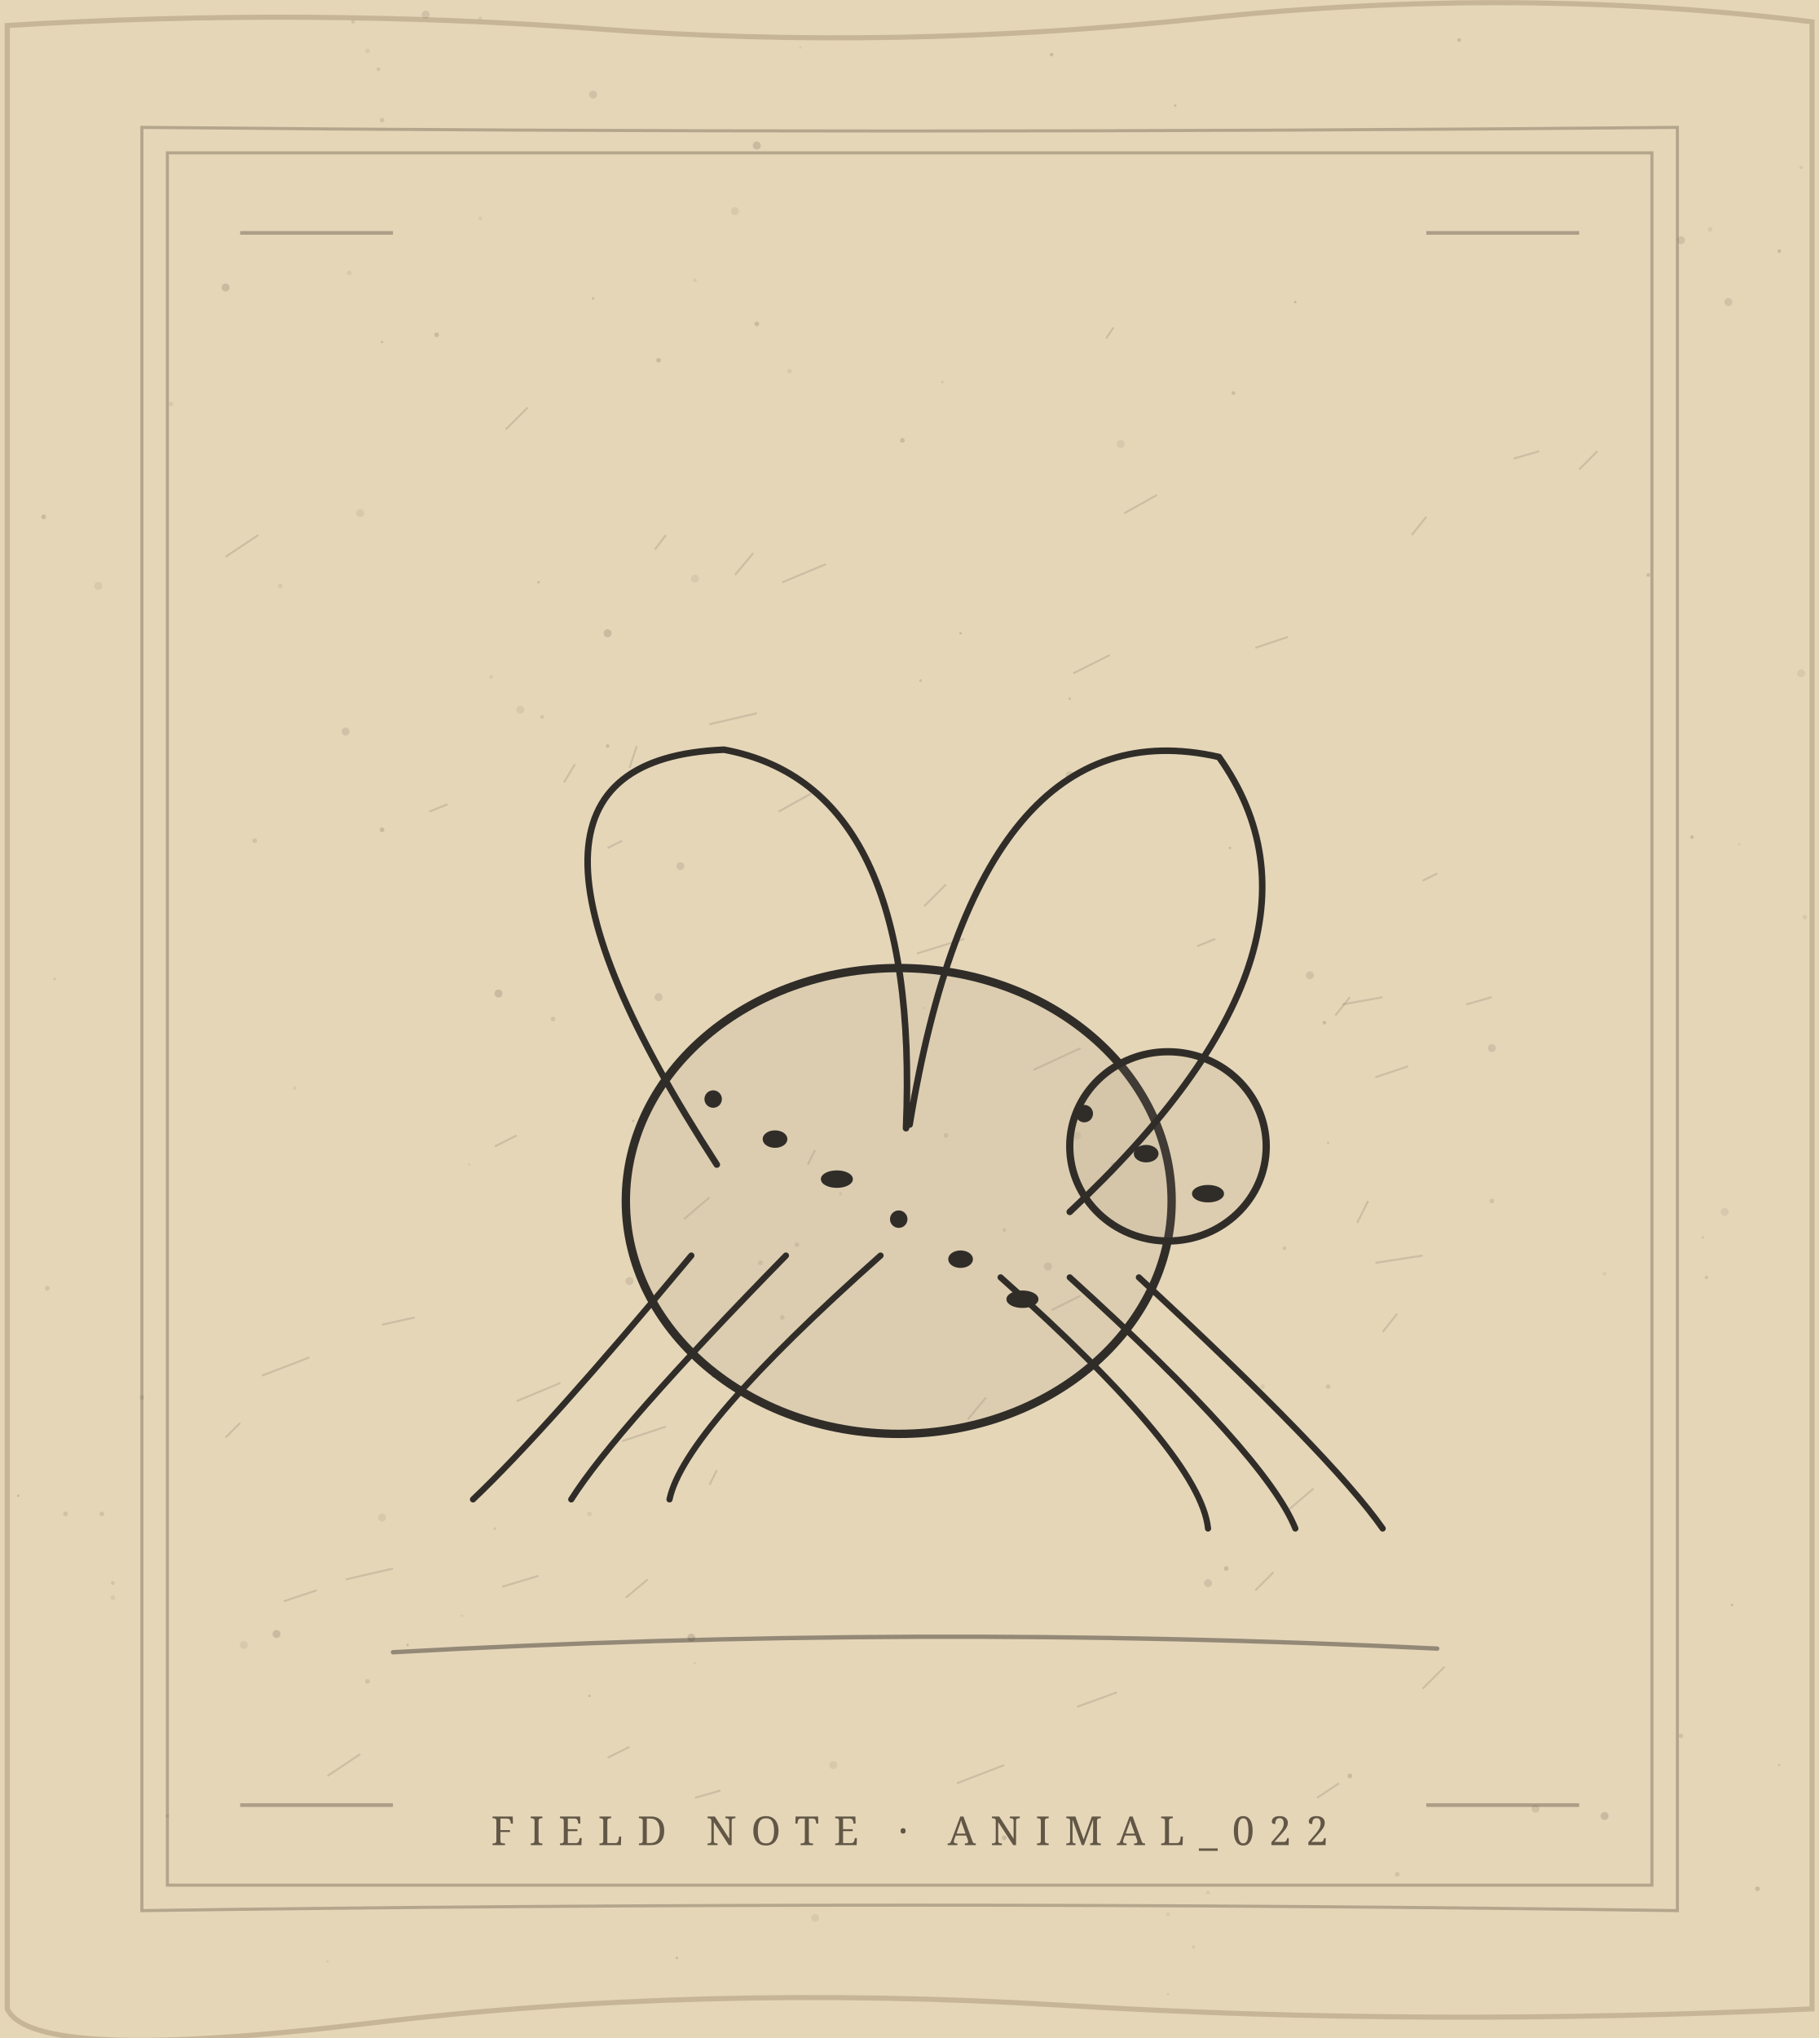
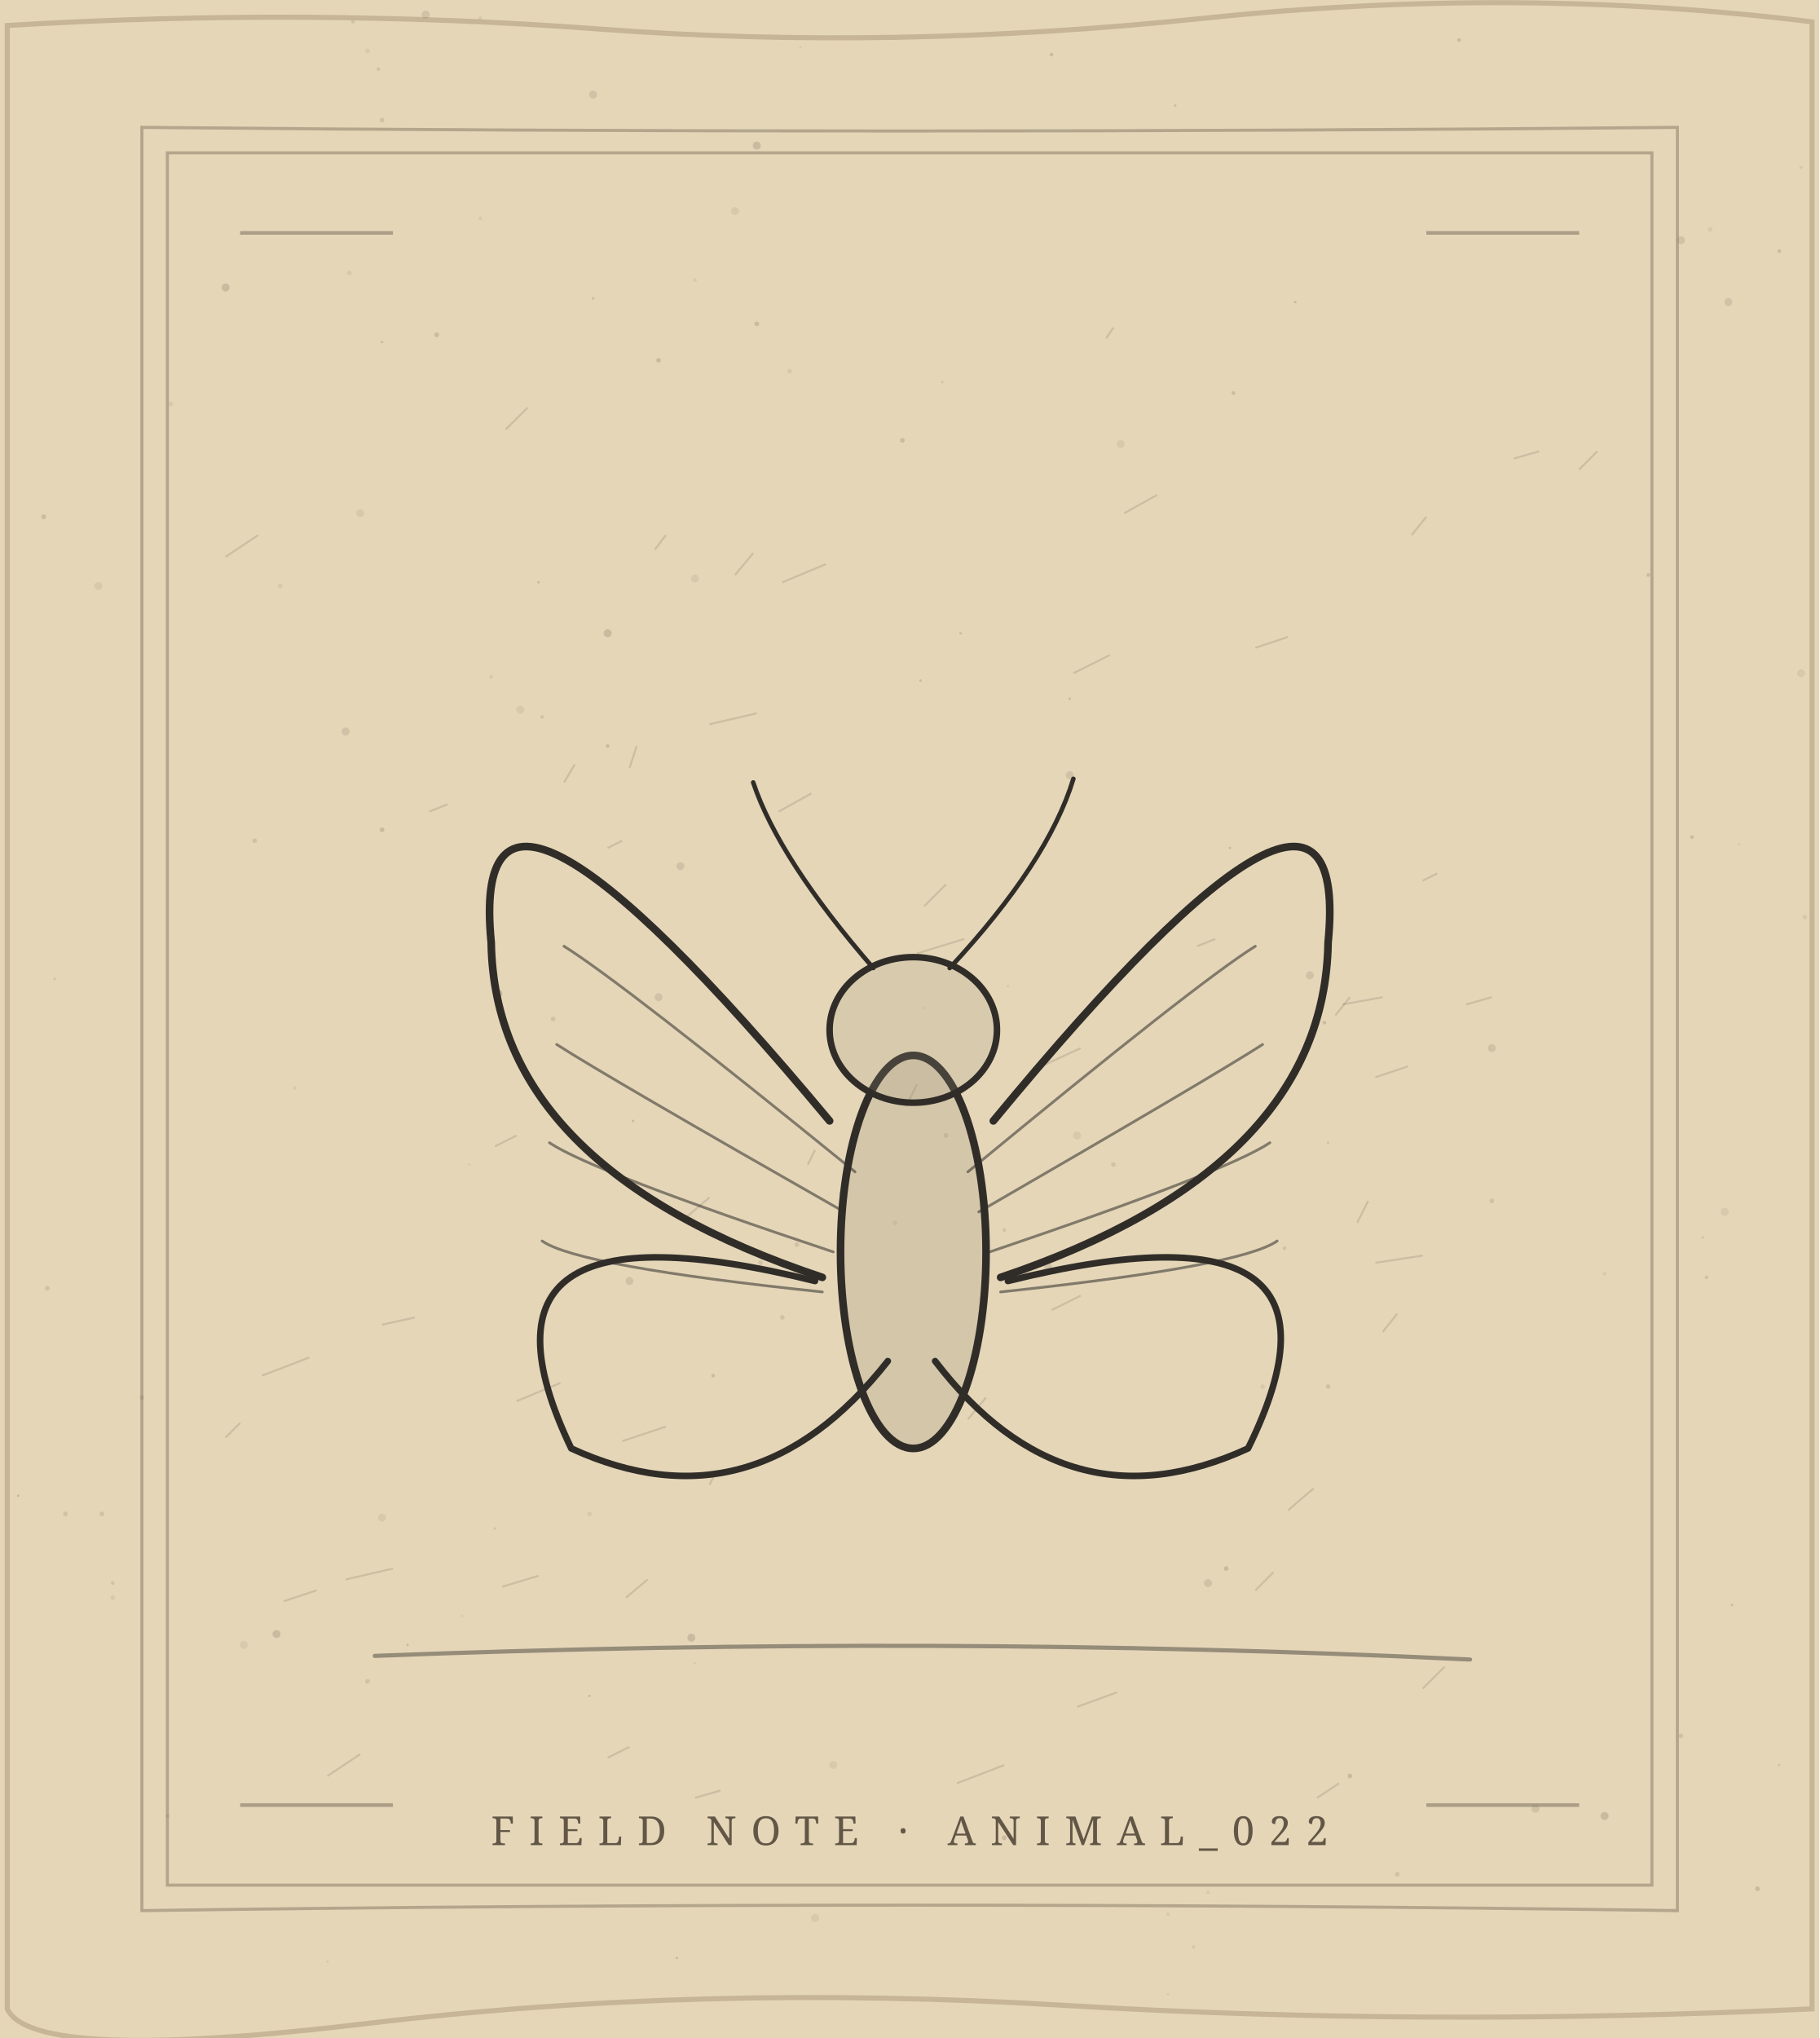
<svg xmlns="http://www.w3.org/2000/svg" viewBox="0 0 500 560" role="img" aria-label="Doğa defterinde kara kalem tür çizimi">
  <rect width="500" height="560" fill="#e5d6b8" />
  <path d="M2 7 Q85 2 165 8 T331 5 T498 6 V552 Q391 557 292 551 T101 556 T2 552 Z" fill="none" stroke="#9c8967" stroke-width="1.4" opacity=".42" />
  <path d="M39 35 Q246 37 461 35 V525 Q251 522 39 525 Z M46 42 H454 V518 H46 Z" fill="none" stroke="#776c57" stroke-width=".85" opacity=".46" />
  <path d="M66 64 h42 M392 64 h42 M66 496 h42 M392 496 h42" stroke="#655b4b" opacity=".45" />
  <circle cx="231" cy="328" r="0.5" fill="#736958" opacity="0.12" />
  <circle cx="339" cy="108" r="0.5" fill="#736958" opacity="0.25" />
  <circle cx="90" cy="539" r="0.35" fill="#736958" opacity="0.12" />
  <circle cx="112" cy="452" r="0.35" fill="#736958" opacity="0.25" />
  <circle cx="162" cy="466" r="0.35" fill="#736958" opacity="0.25" />
  <circle cx="356" cy="83" r="0.35" fill="#736958" opacity="0.25" />
  <circle cx="67" cy="452" r="1.1" fill="#736958" opacity="0.12" />
  <circle cx="224" cy="527" r="1.1" fill="#736958" opacity="0.12" />
  <circle cx="105" cy="228" r="0.65" fill="#736958" opacity="0.25" />
  <circle cx="167" cy="174" r="1.1" fill="#736958" opacity="0.25" />
  <circle cx="31" cy="435" r="0.5" fill="#736958" opacity="0.18" />
  <circle cx="129" cy="320" r="0.35" fill="#736958" opacity="0.12" />
  <circle cx="410" cy="330" r="0.65" fill="#736958" opacity="0.18" />
  <circle cx="27" cy="161" r="1.1" fill="#736958" opacity="0.12" />
  <circle cx="208" cy="40" r="1.1" fill="#736958" opacity="0.25" />
  <circle cx="353" cy="343" r="0.5" fill="#736958" opacity="0.18" />
  <circle cx="167" cy="205" r="0.5" fill="#736958" opacity="0.25" />
  <circle cx="441" cy="499" r="1.1" fill="#736958" opacity="0.25" />
  <circle cx="191" cy="77" r="0.5" fill="#736958" opacity="0.12" />
  <circle cx="137" cy="273" r="1.1" fill="#736958" opacity="0.25" />
  <circle cx="462" cy="66" r="1.1" fill="#736958" opacity="0.18" />
  <circle cx="39" cy="384" r="0.65" fill="#736958" opacity="0.18" />
  <circle cx="253" cy="187" r="0.35" fill="#736958" opacity="0.25" />
  <circle cx="70" cy="231" r="0.65" fill="#736958" opacity="0.18" />
  <circle cx="483" cy="519" r="0.65" fill="#736958" opacity="0.25" />
  <circle cx="474" cy="333" r="1.1" fill="#736958" opacity="0.12" />
  <circle cx="371" cy="488" r="0.65" fill="#736958" opacity="0.25" />
  <circle cx="173" cy="352" r="1.1" fill="#736958" opacity="0.18" />
  <circle cx="489" cy="69" r="0.5" fill="#736958" opacity="0.25" />
  <circle cx="246" cy="336" r="0.65" fill="#736958" opacity="0.12" />
  <circle cx="288" cy="348" r="1.1" fill="#736958" opacity="0.18" />
  <circle cx="132" cy="5" r="0.5" fill="#736958" opacity="0.12" />
  <circle cx="475" cy="83" r="1.1" fill="#736958" opacity="0.18" />
  <circle cx="469" cy="351" r="0.5" fill="#736958" opacity="0.18" />
  <circle cx="276" cy="505" r="0.65" fill="#736958" opacity="0.25" />
  <circle cx="15" cy="269" r="0.35" fill="#736958" opacity="0.18" />
  <circle cx="135" cy="186" r="0.5" fill="#736958" opacity="0.12" />
  <circle cx="219" cy="342" r="0.65" fill="#736958" opacity="0.18" />
  <circle cx="347" cy="381" r="0.65" fill="#736958" opacity="0.12" />
  <circle cx="18" cy="416" r="0.65" fill="#736958" opacity="0.18" />
  <circle cx="143" cy="195" r="1.1" fill="#736958" opacity="0.12" />
  <circle cx="186" cy="538" r="0.35" fill="#736958" opacity="0.25" />
  <circle cx="62" cy="79" r="1.1" fill="#736958" opacity="0.25" />
  <circle cx="364" cy="281" r="0.5" fill="#736958" opacity="0.25" />
  <circle cx="47" cy="111" r="0.65" fill="#736958" opacity="0.12" />
  <circle cx="470" cy="63" r="0.65" fill="#736958" opacity="0.12" />
  <circle cx="12" cy="142" r="0.65" fill="#736958" opacity="0.25" />
  <circle cx="321" cy="548" r="0.35" fill="#736958" opacity="0.12" />
  <circle cx="187" cy="238" r="1.1" fill="#736958" opacity="0.18" />
  <circle cx="338" cy="233" r="0.35" fill="#736958" opacity="0.25" />
  <circle cx="296" cy="312" r="1.1" fill="#736958" opacity="0.12" />
  <circle cx="105" cy="94" r="0.35" fill="#736958" opacity="0.25" />
  <circle cx="462" cy="477" r="0.65" fill="#736958" opacity="0.18" />
  <circle cx="401" cy="11" r="0.5" fill="#736958" opacity="0.25" />
  <circle cx="495" cy="185" r="1.1" fill="#736958" opacity="0.12" />
  <circle cx="468" cy="340" r="0.35" fill="#736958" opacity="0.18" />
  <circle cx="46" cy="499" r="0.5" fill="#736958" opacity="0.18" />
  <circle cx="323" cy="29" r="0.35" fill="#736958" opacity="0.25" />
  <circle cx="328" cy="535" r="0.5" fill="#736958" opacity="0.12" />
  <circle cx="202" cy="58" r="1.1" fill="#736958" opacity="0.12" />
  <circle cx="163" cy="82" r="0.35" fill="#736958" opacity="0.25" />
  <circle cx="152" cy="280" r="0.65" fill="#736958" opacity="0.18" />
  <circle cx="104" cy="19" r="0.5" fill="#736958" opacity="0.18" />
  <circle cx="163" cy="26" r="1.1" fill="#736958" opacity="0.18" />
  <circle cx="105" cy="417" r="1.1" fill="#736958" opacity="0.12" />
  <circle cx="337" cy="431" r="0.65" fill="#736958" opacity="0.25" />
  <circle cx="264" cy="174" r="0.35" fill="#736958" opacity="0.25" />
  <circle cx="209" cy="347" r="0.65" fill="#736958" opacity="0.18" />
  <circle cx="215" cy="362" r="0.65" fill="#736958" opacity="0.18" />
  <circle cx="422" cy="497" r="1.1" fill="#736958" opacity="0.18" />
  <circle cx="410" cy="288" r="1.1" fill="#736958" opacity="0.18" />
  <circle cx="162" cy="416" r="0.65" fill="#736958" opacity="0.12" />
  <circle cx="476" cy="441" r="0.35" fill="#736958" opacity="0.25" />
  <circle cx="289" cy="15" r="0.5" fill="#736958" opacity="0.25" />
  <circle cx="181" cy="274" r="1.1" fill="#736958" opacity="0.18" />
  <circle cx="441" cy="350" r="0.5" fill="#736958" opacity="0.12" />
  <circle cx="384" cy="515" r="0.65" fill="#736958" opacity="0.18" />
  <circle cx="332" cy="435" r="1.1" fill="#736958" opacity="0.18" />
  <circle cx="259" cy="105" r="0.35" fill="#736958" opacity="0.18" />
  <circle cx="81" cy="299" r="0.5" fill="#736958" opacity="0.12" />
  <circle cx="127" cy="444" r="0.35" fill="#736958" opacity="0.12" />
  <circle cx="276" cy="338" r="0.5" fill="#736958" opacity="0.18" />
  <circle cx="97" cy="6" r="0.5" fill="#736958" opacity="0.18" />
  <circle cx="136" cy="420" r="0.35" fill="#736958" opacity="0.18" />
  <circle cx="277" cy="271" r="0.35" fill="#736958" opacity="0.12" />
  <circle cx="28" cy="416" r="0.65" fill="#736958" opacity="0.18" />
  <circle cx="496" cy="252" r="0.65" fill="#736958" opacity="0.12" />
  <circle cx="13" cy="354" r="0.65" fill="#736958" opacity="0.18" />
  <circle cx="174" cy="308" r="0.35" fill="#736958" opacity="0.25" />
  <circle cx="96" cy="75" r="0.65" fill="#736958" opacity="0.12" />
  <circle cx="332" cy="520" r="0.5" fill="#736958" opacity="0.12" />
  <circle cx="365" cy="314" r="0.35" fill="#736958" opacity="0.18" />
  <circle cx="148" cy="160" r="0.35" fill="#736958" opacity="0.25" />
  <circle cx="132" cy="60" r="0.5" fill="#736958" opacity="0.12" />
  <circle cx="478" cy="232" r="0.35" fill="#736958" opacity="0.12" />
  <circle cx="294" cy="192" r="0.35" fill="#736958" opacity="0.25" />
  <circle cx="181" cy="99" r="0.65" fill="#736958" opacity="0.25" />
  <circle cx="260" cy="312" r="0.65" fill="#736958" opacity="0.18" />
  <circle cx="191" cy="457" r="0.35" fill="#736958" opacity="0.12" />
  <circle cx="220" cy="13" r="0.35" fill="#736958" opacity="0.12" />
  <circle cx="495" cy="46" r="0.5" fill="#736958" opacity="0.12" />
  <circle cx="306" cy="320" r="0.65" fill="#736958" opacity="0.18" />
  <circle cx="95" cy="201" r="1.1" fill="#736958" opacity="0.18" />
  <circle cx="365" cy="381" r="0.65" fill="#736958" opacity="0.18" />
  <circle cx="149" cy="197" r="0.5" fill="#736958" opacity="0.18" />
  <circle cx="229" cy="485" r="1.1" fill="#736958" opacity="0.12" />
  <circle cx="248" cy="121" r="0.65" fill="#736958" opacity="0.25" />
  <circle cx="190" cy="450" r="1.1" fill="#736958" opacity="0.25" />
  <circle cx="76" cy="449" r="1.1" fill="#736958" opacity="0.25" />
  <circle cx="101" cy="14" r="0.65" fill="#736958" opacity="0.12" />
  <circle cx="217" cy="102" r="0.65" fill="#736958" opacity="0.12" />
  <circle cx="308" cy="122" r="1.1" fill="#736958" opacity="0.12" />
  <circle cx="294" cy="213" r="1.1" fill="#736958" opacity="0.18" />
  <circle cx="196" cy="378" r="0.5" fill="#736958" opacity="0.25" />
  <circle cx="120" cy="92" r="0.65" fill="#736958" opacity="0.25" />
  <circle cx="31" cy="439" r="0.65" fill="#736958" opacity="0.12" />
  <circle cx="360" cy="268" r="1.1" fill="#736958" opacity="0.18" />
  <circle cx="101" cy="462" r="0.65" fill="#736958" opacity="0.18" />
  <circle cx="254" cy="277" r="0.35" fill="#736958" opacity="0.12" />
  <circle cx="191" cy="159" r="1.1" fill="#736958" opacity="0.12" />
  <circle cx="117" cy="4" r="1.1" fill="#736958" opacity="0.18" />
  <circle cx="99" cy="141" r="1.1" fill="#736958" opacity="0.12" />
  <circle cx="321" cy="526" r="0.5" fill="#736958" opacity="0.12" />
  <circle cx="5" cy="411" r="0.35" fill="#736958" opacity="0.25" />
  <circle cx="465" cy="230" r="0.5" fill="#736958" opacity="0.25" />
  <circle cx="105" cy="33" r="0.65" fill="#736958" opacity="0.18" />
  <circle cx="208" cy="89" r="0.65" fill="#736958" opacity="0.25" />
  <circle cx="453" cy="158" r="0.5" fill="#736958" opacity="0.25" />
  <circle cx="489" cy="485" r="0.35" fill="#736958" opacity="0.18" />
  <circle cx="77" cy="161" r="0.65" fill="#736958" opacity="0.12" />
  <path d="M138 436 l10 -3" stroke="#736958" stroke-width=".55" opacity=".22" />
  <path d="M362 494 l6 -4" stroke="#736958" stroke-width=".55" opacity=".22" />
  <path d="M136 315 l6 -3" stroke="#736958" stroke-width=".55" opacity=".22" />
  <path d="M345 178 l9 -3" stroke="#736958" stroke-width=".55" opacity=".22" />
  <path d="M391 464 l6 -6" stroke="#736958" stroke-width=".55" opacity=".22" />
  <path d="M180 151 l3 -4" stroke="#736958" stroke-width=".55" opacity=".22" />
  <path d="M345 437 l5 -5" stroke="#736958" stroke-width=".55" opacity=".22" />
  <path d="M167 483 l6 -3" stroke="#736958" stroke-width=".55" opacity=".22" />
  <path d="M434 129 l5 -5" stroke="#736958" stroke-width=".55" opacity=".22" />
  <path d="M72 378 l13 -5" stroke="#736958" stroke-width=".55" opacity=".22" />
  <path d="M222 320 l2 -4" stroke="#736958" stroke-width=".55" opacity=".22" />
  <path d="M142 385 l12 -5" stroke="#736958" stroke-width=".55" opacity=".22" />
  <path d="M369 276 l11 -2" stroke="#736958" stroke-width=".55" opacity=".22" />
  <path d="M172 439 l6 -5" stroke="#736958" stroke-width=".55" opacity=".22" />
  <path d="M191 494 l7 -2" stroke="#736958" stroke-width=".55" opacity=".22" />
  <path d="M289 360 l8 -4" stroke="#736958" stroke-width=".55" opacity=".22" />
  <path d="M167 233 l4 -2" stroke="#736958" stroke-width=".55" opacity=".22" />
  <path d="M173 211 l2 -6" stroke="#736958" stroke-width=".55" opacity=".22" />
  <path d="M105 364 l9 -2" stroke="#736958" stroke-width=".55" opacity=".22" />
  <path d="M215 160 l12 -5" stroke="#736958" stroke-width=".55" opacity=".22" />
  <path d="M378 296 l9 -3" stroke="#736958" stroke-width=".55" opacity=".22" />
  <path d="M195 199 l13 -3" stroke="#736958" stroke-width=".55" opacity=".22" />
  <path d="M378 347 l13 -2" stroke="#736958" stroke-width=".55" opacity=".22" />
  <path d="M155 215 l3 -5" stroke="#736958" stroke-width=".55" opacity=".22" />
  <path d="M254 249 l6 -6" stroke="#736958" stroke-width=".55" opacity=".22" />
  <path d="M62 153 l9 -6" stroke="#736958" stroke-width=".55" opacity=".22" />
  <path d="M202 158 l5 -6" stroke="#736958" stroke-width=".55" opacity=".22" />
  <path d="M304 93 l2 -3" stroke="#736958" stroke-width=".55" opacity=".22" />
  <path d="M391 242 l4 -2" stroke="#736958" stroke-width=".55" opacity=".22" />
  <path d="M416 126 l7 -2" stroke="#736958" stroke-width=".55" opacity=".22" />
  <path d="M139 118 l6 -6" stroke="#736958" stroke-width=".55" opacity=".22" />
  <path d="M195 408 l2 -4" stroke="#736958" stroke-width=".55" opacity=".22" />
  <path d="M388 147 l4 -5" stroke="#736958" stroke-width=".55" opacity=".22" />
  <path d="M295 185 l10 -5" stroke="#736958" stroke-width=".55" opacity=".22" />
  <path d="M329 260 l5 -2" stroke="#736958" stroke-width=".55" opacity=".22" />
  <path d="M367 279 l4 -5" stroke="#736958" stroke-width=".55" opacity=".22" />
  <path d="M266 390 l5 -6" stroke="#736958" stroke-width=".55" opacity=".22" />
  <path d="M188 335 l7 -6" stroke="#736958" stroke-width=".55" opacity=".22" />
  <path d="M249 304 l3 -6" stroke="#736958" stroke-width=".55" opacity=".22" />
  <path d="M263 490 l13 -5" stroke="#736958" stroke-width=".55" opacity=".22" />
  <path d="M354 415 l7 -6" stroke="#736958" stroke-width=".55" opacity=".22" />
  <path d="M214 223 l9 -5" stroke="#736958" stroke-width=".55" opacity=".22" />
  <path d="M296 469 l11 -4" stroke="#736958" stroke-width=".55" opacity=".22" />
  <path d="M90 488 l9 -6" stroke="#736958" stroke-width=".55" opacity=".22" />
  <path d="M118 223 l5 -2" stroke="#736958" stroke-width=".55" opacity=".22" />
  <path d="M252 262 l13 -4" stroke="#736958" stroke-width=".55" opacity=".22" />
  <path d="M62 395 l4 -4" stroke="#736958" stroke-width=".55" opacity=".22" />
  <path d="M284 294 l13 -6" stroke="#736958" stroke-width=".55" opacity=".22" />
  <path d="M373 336 l3 -6" stroke="#736958" stroke-width=".55" opacity=".22" />
  <path d="M403 276 l7 -2" stroke="#736958" stroke-width=".55" opacity=".22" />
  <path d="M171 396 l12 -4" stroke="#736958" stroke-width=".55" opacity=".22" />
  <path d="M78 440 l9 -3" stroke="#736958" stroke-width=".55" opacity=".22" />
  <path d="M309 141 l9 -5" stroke="#736958" stroke-width=".55" opacity=".22" />
  <path d="M380 366 l4 -5" stroke="#736958" stroke-width=".55" opacity=".22" />
  <path d="M95 434 l13 -3" stroke="#736958" stroke-width=".55" opacity=".22" />
-   <ellipse cx="247" cy="330" rx="75" ry="64" fill="#a89c8322" stroke="#302d29" stroke-width="2.3" />
-   <ellipse cx="321" cy="315" rx="27" ry="26" fill="#a89c8322" stroke="#302d29" stroke-width="2" />
-   <path d="M190 345 Q150 393 130 412 M275 351 Q330 400 332 420" fill="none" stroke="#302d29" stroke-width="1.7" stroke-linecap="round" stroke-linejoin="round" opacity="1" />
-   <path d="M216 345 Q169 393 157 412 M294 351 Q348 400 356 420" fill="none" stroke="#302d29" stroke-width="1.7" stroke-linecap="round" stroke-linejoin="round" opacity="1" />
-   <path d="M242 345 Q188 393 184 412 M313 351 Q366 400 380 420" fill="none" stroke="#302d29" stroke-width="1.7" stroke-linecap="round" stroke-linejoin="round" opacity="1" />
-   <path d="M197 320 Q125 209 199 206 Q253 216 249 310 M250 309 Q269 193 335 208 Q372 260 294 333" fill="none" stroke="#302d29" stroke-width="1.8" stroke-linecap="round" stroke-linejoin="round" opacity="1" />
-   <ellipse cx="196" cy="302" rx="2" ry="2" fill="#302d29" stroke="#302d29" stroke-width="0.8" />
-   <ellipse cx="213" cy="313" rx="3" ry="2" fill="#302d29" stroke="#302d29" stroke-width="0.8" />
-   <ellipse cx="230" cy="324" rx="4" ry="2" fill="#302d29" stroke="#302d29" stroke-width="0.8" />
-   <ellipse cx="247" cy="335" rx="2" ry="2" fill="#302d29" stroke="#302d29" stroke-width="0.8" />
-   <ellipse cx="264" cy="346" rx="3" ry="2" fill="#302d29" stroke="#302d29" stroke-width="0.8" />
-   <ellipse cx="281" cy="357" rx="4" ry="2" fill="#302d29" stroke="#302d29" stroke-width="0.8" />
-   <ellipse cx="298" cy="306" rx="2" ry="2" fill="#302d29" stroke="#302d29" stroke-width="0.8" />
-   <ellipse cx="315" cy="317" rx="3" ry="2" fill="#302d29" stroke="#302d29" stroke-width="0.8" />
-   <ellipse cx="332" cy="328" rx="4" ry="2" fill="#302d29" stroke="#302d29" stroke-width="0.8" />
-   <path d="M108 454 Q252 446 395 453" fill="none" stroke="#302d29" stroke-width="1.2" stroke-linecap="round" stroke-linejoin="round" opacity="0.45" />
+   <ellipse cx="251" cy="344" rx="20" ry="54" fill="#92866e32" stroke="#302d29" stroke-width="2.1" />
+   <ellipse cx="251" cy="283" rx="23" ry="20" fill="#a89c8333" stroke="#302d29" stroke-width="1.8" />
+   <path d="M240 266 Q214 236 207 215 M261 266 Q288 237 295 214" fill="none" stroke="#302d29" stroke-width="1.25" stroke-linecap="round" stroke-linejoin="round" opacity="1" />
+   <path d="M228 308 Q128 188 135 259 Q136 321 226 351 M273 308 Q372 188 365 259 Q364 321 275 351" fill="none" stroke="#302d29" stroke-width="2.1" stroke-linecap="round" stroke-linejoin="round" opacity="1" />
+   <path d="M224 352 Q123 327 157 398 Q207 421 244 374 M277 352 Q378 327 343 398 Q293 421 257 374" fill="none" stroke="#302d29" stroke-width="1.8" stroke-linecap="round" stroke-linejoin="round" opacity="1" />
+   <path d="M235 322 Q171 270 155 260" fill="none" stroke="#302d29" stroke-width="0.75" stroke-linecap="round" stroke-linejoin="round" opacity="0.55" />
+   <path d="M266 322 Q329 270 345 260" fill="none" stroke="#302d29" stroke-width="0.75" stroke-linecap="round" stroke-linejoin="round" opacity="0.55" />
+   <path d="M232 333 Q167 296 153 287" fill="none" stroke="#302d29" stroke-width="0.75" stroke-linecap="round" stroke-linejoin="round" opacity="0.55" />
+   <path d="M269 333 Q333 296 347 287" fill="none" stroke="#302d29" stroke-width="0.75" stroke-linecap="round" stroke-linejoin="round" opacity="0.55" />
+   <path d="M229 344 Q163 322 151 314" fill="none" stroke="#302d29" stroke-width="0.75" stroke-linecap="round" stroke-linejoin="round" opacity="0.55" />
+   <path d="M272 344 Q337 322 349 314" fill="none" stroke="#302d29" stroke-width="0.75" stroke-linecap="round" stroke-linejoin="round" opacity="0.55" />
+   <path d="M226 355 Q159 348 149 341" fill="none" stroke="#302d29" stroke-width="0.75" stroke-linecap="round" stroke-linejoin="round" opacity="0.55" />
+   <path d="M275 355 Q341 348 351 341" fill="none" stroke="#302d29" stroke-width="0.75" stroke-linecap="round" stroke-linejoin="round" opacity="0.55" />
+   <path d="M103 455 Q258 449 404 456" fill="none" stroke="#302d29" stroke-width="1.15" stroke-linecap="round" stroke-linejoin="round" opacity="0.44" />
  <text x="250" y="507" text-anchor="middle" fill="#625746" font-size="11" font-family="serif" letter-spacing="4">FIELD NOTE · ANIMAL_022</text>
</svg>
